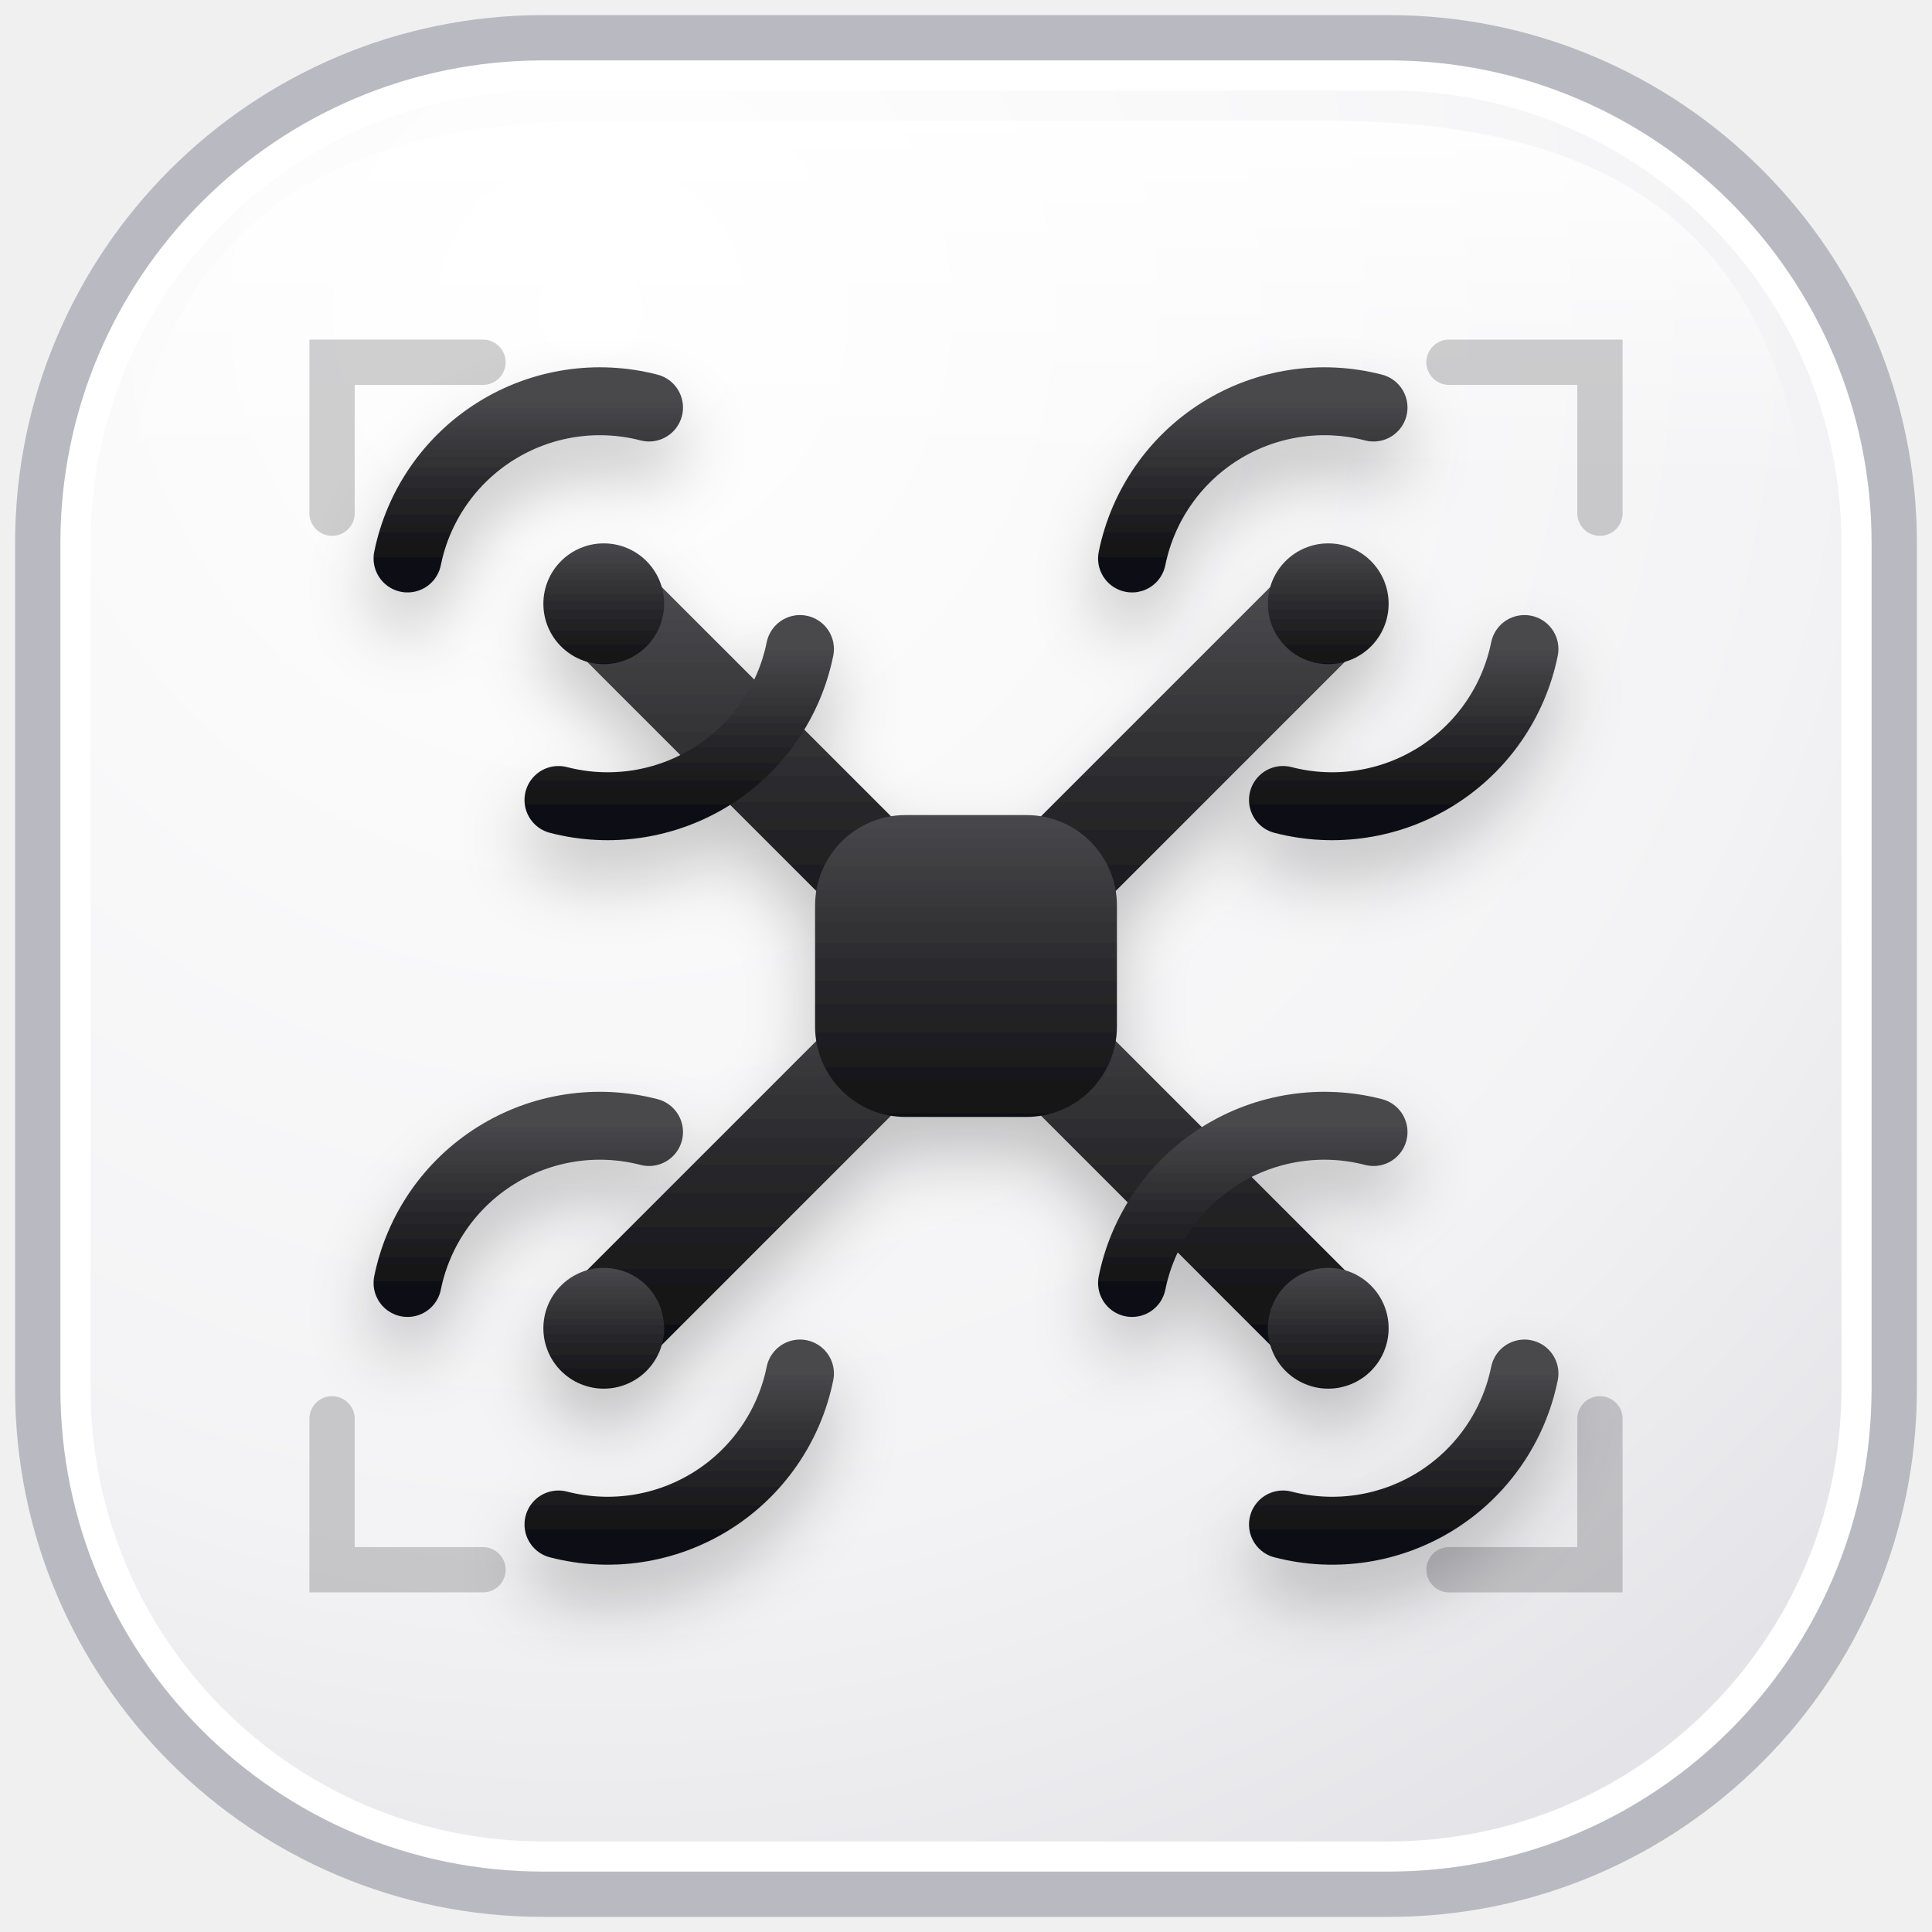
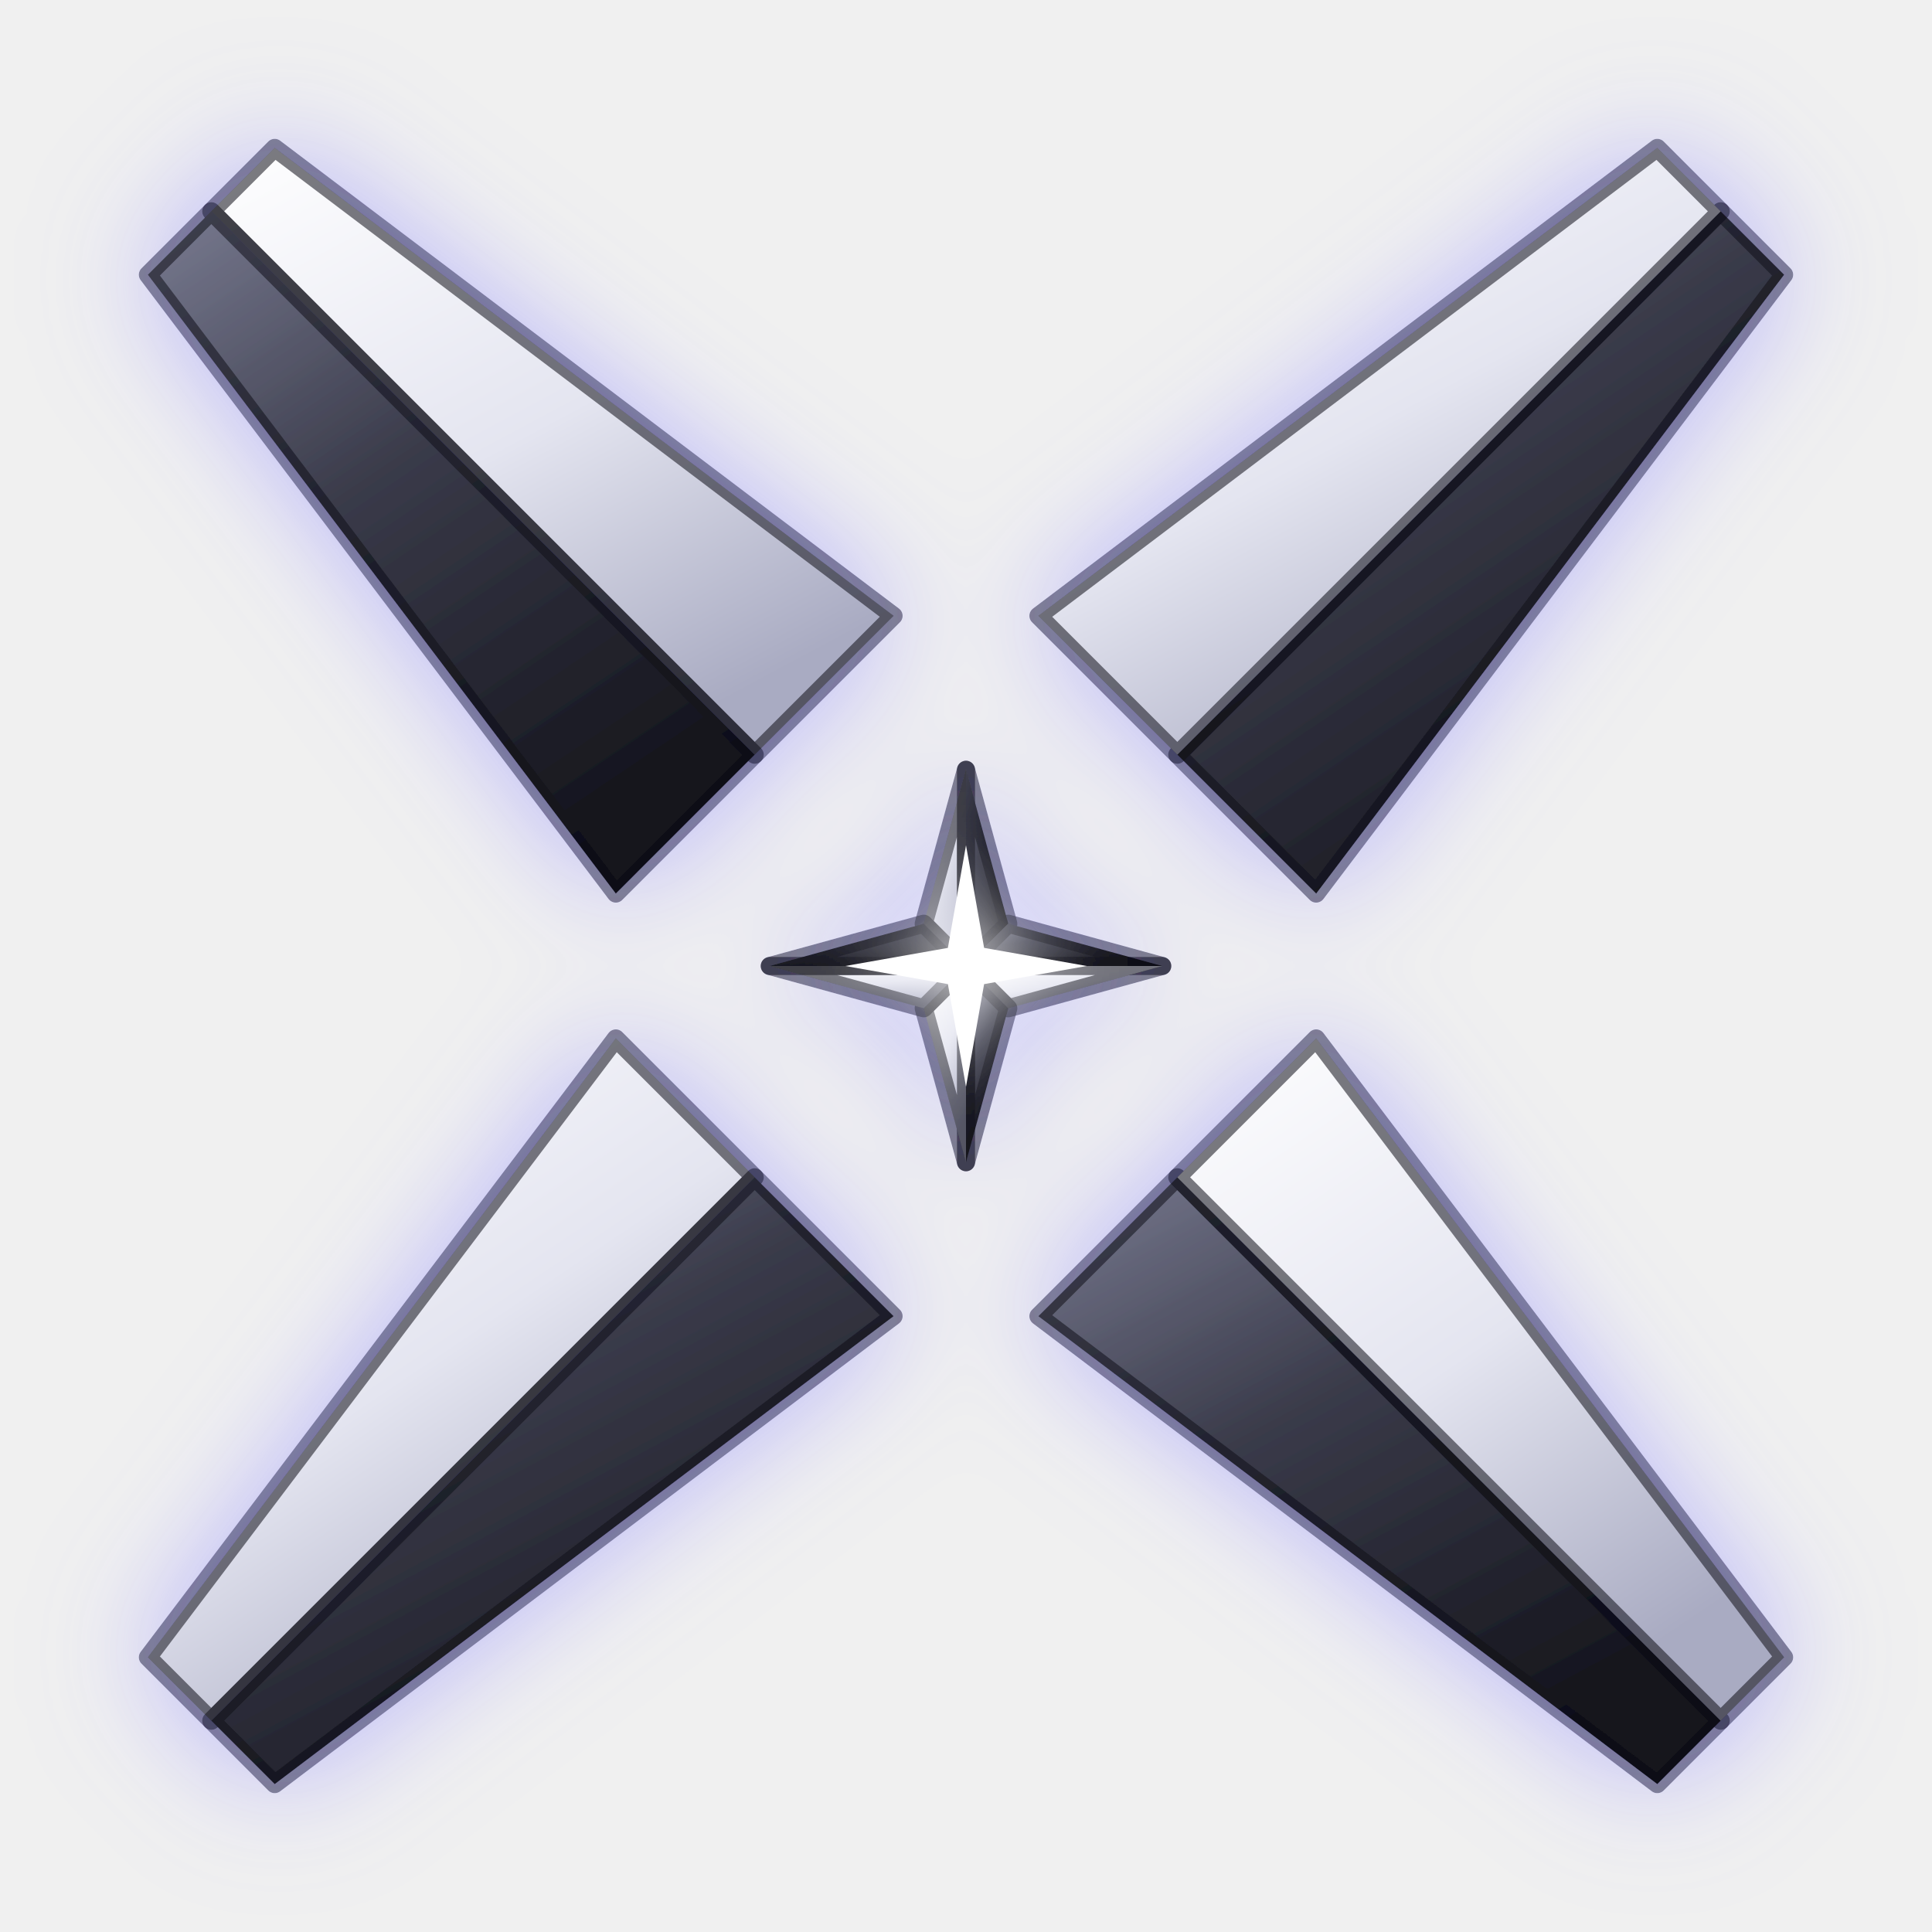
<svg xmlns="http://www.w3.org/2000/svg" viewBox="0 0 128 128" width="128" height="128">
  <defs>
-     <radialGradient id="tilecu" cx="0.3" cy="0.15" r="1.1">
+     <linearGradient id="lite" x1="0" y1="0" x2="0.6" y2="1">
      <stop offset="0" stop-color="#ffffff" />
-       <stop offset="0.6" stop-color="#f3f3f5" />
-       <stop offset="1" stop-color="#dcdce1" />
-     </radialGradient>
-     <linearGradient id="glyphcu" x1="0" y1="0" x2="0" y2="1">
-       <stop offset="0" stop-color="#48484c" />
-       <stop offset="0.5" stop-color="#2b2b2e" />
-       <stop offset="1" stop-color="#111113" />
+       <stop offset="0.55" stop-color="#e4e5f0" />
+       <stop offset="1" stop-color="#a9abc2" />
    </linearGradient>
-     <linearGradient id="sheencu" x1="0" y1="0" x2="0" y2="1">
-       <stop offset="0" stop-color="#ffffff" stop-opacity="0.9" />
-       <stop offset="0.5" stop-color="#ffffff" stop-opacity="0" />
+     <linearGradient id="dark" x1="0" y1="0" x2="0.6" y2="1">
+       <stop offset="0" stop-color="#7a7c92" />
+       <stop offset="0.45" stop-color="#3a3b4a" />
+       <stop offset="1" stop-color="#14141b" />
    </linearGradient>
-     <filter id="liftcu" x="-20%" y="-20%" width="140%" height="140%">
-       <feDropShadow dx="0" dy="2.5" stdDeviation="2.2" flood-color="#000000" flood-opacity="0.22" />
+     <linearGradient id="ring" x1="0" y1="0" x2="1" y2="1">
+       <stop offset="0" stop-color="#ffffff" />
+       <stop offset="0.5" stop-color="#b9bbd0" />
+       <stop offset="1" stop-color="#4a4b5c" />
+     </linearGradient>
+     <filter id="aura" x="-30%" y="-30%" width="160%" height="160%">
+       <feGaussianBlur in="SourceAlpha" stdDeviation="4" result="b" />
+       <feFlood flood-color="#8f8bff" flood-opacity="0.6" />
+       <feComposite in2="b" operator="in" result="glow" />
+       <feMerge>
+         <feMergeNode in="glow" />
+         <feMergeNode in="SourceGraphic" />
+       </feMerge>
+     </filter>
+     <filter id="spark" x="-80%" y="-80%" width="260%" height="260%">
+       <feGaussianBlur in="SourceGraphic" stdDeviation="2.2" result="b" />
+       <feMerge>
+         <feMergeNode in="b" />
+         <feMergeNode in="SourceGraphic" />
+       </feMerge>
    </filter>
  </defs>
-   <rect x="2" y="2" width="124" height="124" rx="34" fill="url(#tilecu)" />
-   <path d="M8 40 C8 18 18 8 40 8 H88 C110 8 120 18 120 40 V52 C90 44 38 44 8 56 Z" fill="url(#sheencu)" />
-   <rect x="5" y="5" width="118" height="118" rx="31" fill="none" stroke="#ffffff" stroke-width="2" />
-   <rect x="2.5" y="2.5" width="123" height="123" rx="33.5" fill="none" stroke="#b9b9c1" stroke-width="3" />
-   <path d="M22 34 V24 H32" fill="none" stroke="#2b2b2e" stroke-opacity="0.22" stroke-width="3" stroke-linecap="round" />
-   <path d="M96 24 H106 V34" fill="none" stroke="#2b2b2e" stroke-opacity="0.22" stroke-width="3" stroke-linecap="round" />
-   <path d="M22 94 V104 H32" fill="none" stroke="#2b2b2e" stroke-opacity="0.22" stroke-width="3" stroke-linecap="round" />
-   <path d="M96 104 H106 V94" fill="none" stroke="#2b2b2e" stroke-opacity="0.22" stroke-width="3" stroke-linecap="round" />
-   <g filter="url(#liftcu)" fill="url(#glyphcu)" stroke="url(#glyphcu)">
-     <path d="M64 64 L40 40" fill="none" stroke-width="7" stroke-linecap="round" stroke-linejoin="round" />
-     <path d="M64 64 L88 40" fill="none" stroke-width="7" stroke-linecap="round" stroke-linejoin="round" />
-     <path d="M64 64 L40 88" fill="none" stroke-width="7" stroke-linecap="round" stroke-linejoin="round" />
-     <path d="M64 64 L88 88" fill="none" stroke-width="7" stroke-linecap="round" stroke-linejoin="round" />
-     <circle cx="40" cy="40" r="4" stroke="none" />
-     <path d="M27 37 A13 13 0 0 1 43 27" fill="none" stroke-width="4.5" stroke-linecap="round" stroke-linejoin="round" />
-     <path d="M53 43 A13 13 0 0 1 37 53" fill="none" stroke-width="4.5" stroke-linecap="round" stroke-linejoin="round" />
-     <circle cx="88" cy="40" r="4" stroke="none" />
-     <path d="M75 37 A13 13 0 0 1 91 27" fill="none" stroke-width="4.5" stroke-linecap="round" stroke-linejoin="round" />
-     <path d="M101 43 A13 13 0 0 1 85 53" fill="none" stroke-width="4.5" stroke-linecap="round" stroke-linejoin="round" />
-     <circle cx="40" cy="88" r="4" stroke="none" />
-     <path d="M27 85 A13 13 0 0 1 43 75" fill="none" stroke-width="4.5" stroke-linecap="round" stroke-linejoin="round" />
-     <path d="M53 91 A13 13 0 0 1 37 101" fill="none" stroke-width="4.5" stroke-linecap="round" stroke-linejoin="round" />
-     <circle cx="88" cy="88" r="4" stroke="none" />
-     <path d="M75 85 A13 13 0 0 1 91 75" fill="none" stroke-width="4.5" stroke-linecap="round" stroke-linejoin="round" />
-     <path d="M101 91 A13 13 0 0 1 85 101" fill="none" stroke-width="4.5" stroke-linecap="round" stroke-linejoin="round" />
-     <rect x="54" y="54" width="20" height="20" rx="6" stroke="none" />
+   <g filter="url(#aura)">
+     <path d="M59.2 40.8 L50.0 50.0 L14.0 14.0 L18.2 9.8 Z" fill="url(#lite)" stroke="#101018" stroke-opacity="0.55" stroke-width="1.2" stroke-linejoin="round" />
+     <path d="M50.0 50.0 L40.8 59.2 L9.8 18.2 L14.0 14.0 Z" fill="url(#dark)" stroke="#101018" stroke-opacity="0.55" stroke-width="1.2" stroke-linejoin="round" />
+     <path d="M40.8 68.8 L50.0 78.0 L14.0 114.0 L9.8 109.8 Z" fill="url(#lite)" stroke="#101018" stroke-opacity="0.55" stroke-width="1.2" stroke-linejoin="round" />
+     <path d="M50.0 78.0 L59.2 87.2 L18.2 118.2 L14.0 114.0 Z" fill="url(#dark)" stroke="#101018" stroke-opacity="0.55" stroke-width="1.2" stroke-linejoin="round" />
+     <path d="M87.2 59.2 L78.0 50.0 L114.0 14.0 L118.2 18.2 Z" fill="url(#dark)" stroke="#101018" stroke-opacity="0.55" stroke-width="1.2" stroke-linejoin="round" />
+     <path d="M78.0 50.0 L68.8 40.8 L109.8 9.8 L114.0 14.0 Z" fill="url(#lite)" stroke="#101018" stroke-opacity="0.55" stroke-width="1.2" stroke-linejoin="round" />
+     <path d="M68.8 87.2 L78.0 78.0 L114.0 114.0 L109.8 118.2 Z" fill="url(#dark)" stroke="#101018" stroke-opacity="0.55" stroke-width="1.2" stroke-linejoin="round" />
+     <path d="M78.0 78.0 L87.2 68.8 L118.2 109.8 L114.0 114.0 Z" fill="url(#lite)" stroke="#101018" stroke-opacity="0.55" stroke-width="1.2" stroke-linejoin="round" />
+     <path d="M64.0 64.0 L61.2 61.2 L64.0 51.0 Z" fill="url(#lite)" stroke="#101018" stroke-opacity="0.55" stroke-width="1.2" stroke-linejoin="round" />
+     <path d="M64.0 64.0 L64.0 51.0 L66.8 61.2 Z" fill="url(#dark)" stroke="#101018" stroke-opacity="0.55" stroke-width="1.2" stroke-linejoin="round" />
+     <path d="M64.0 64.0 L66.8 61.2 L77.0 64.0 Z" fill="url(#dark)" stroke="#101018" stroke-opacity="0.55" stroke-width="1.2" stroke-linejoin="round" />
+     <path d="M64.0 64.0 L77.0 64.0 L66.8 66.8 Z" fill="url(#lite)" stroke="#101018" stroke-opacity="0.55" stroke-width="1.2" stroke-linejoin="round" />
+     <path d="M64.0 64.0 L66.8 66.8 L64.0 77.0 Z" fill="url(#dark)" stroke="#101018" stroke-opacity="0.55" stroke-width="1.2" stroke-linejoin="round" />
+     <path d="M64.0 64.0 L64.0 77.0 L61.2 66.8 Z" fill="url(#lite)" stroke="#101018" stroke-opacity="0.55" stroke-width="1.2" stroke-linejoin="round" />
+     <path d="M64.0 64.0 L61.2 66.8 L51.0 64.0 Z" fill="url(#lite)" stroke="#101018" stroke-opacity="0.55" stroke-width="1.2" stroke-linejoin="round" />
+     <path d="M64.0 64.0 L51.0 64.0 L61.2 61.2 Z" fill="url(#dark)" stroke="#101018" stroke-opacity="0.55" stroke-width="1.2" stroke-linejoin="round" />
+     <g filter="url(#spark)">
+       <path d="M64.0 56.0 L65.2 62.8 L72.0 64.0 L65.2 65.2 L64.0 72.0 L62.8 65.2 L56.0 64.0 L62.8 62.8 Z" fill="#ffffff" />
+     </g>
  </g>
</svg>
